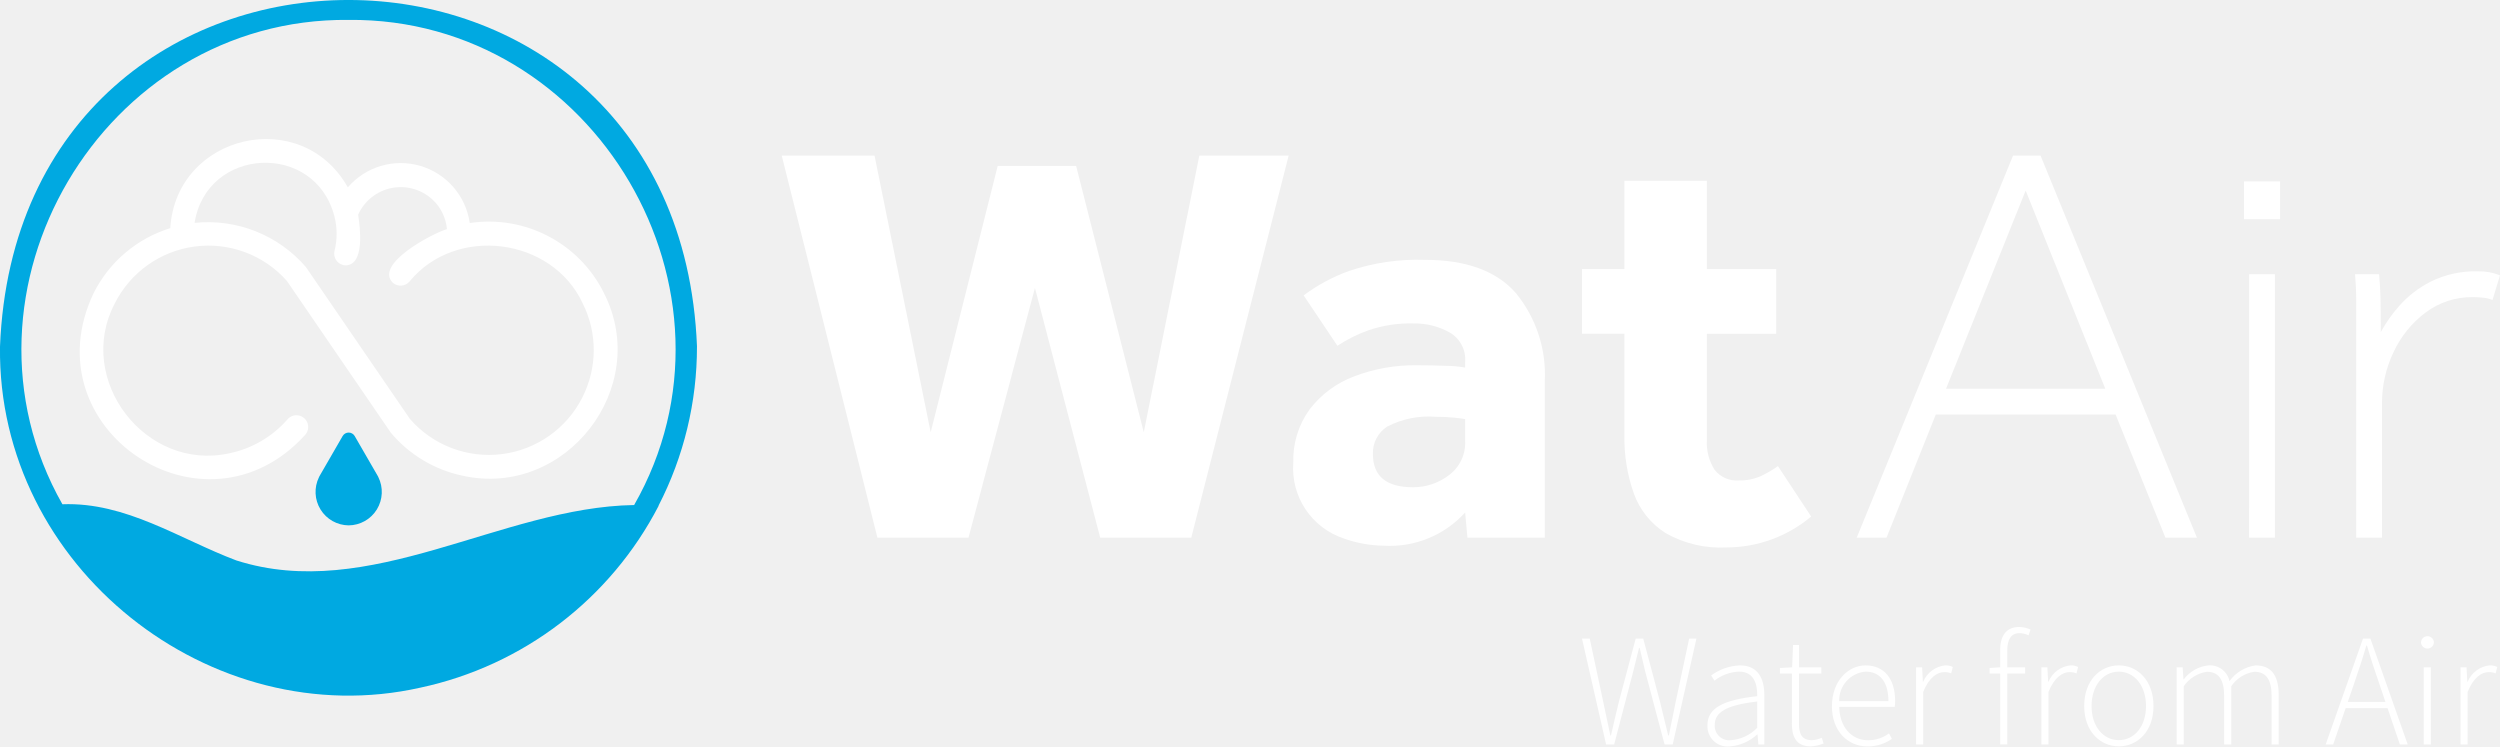
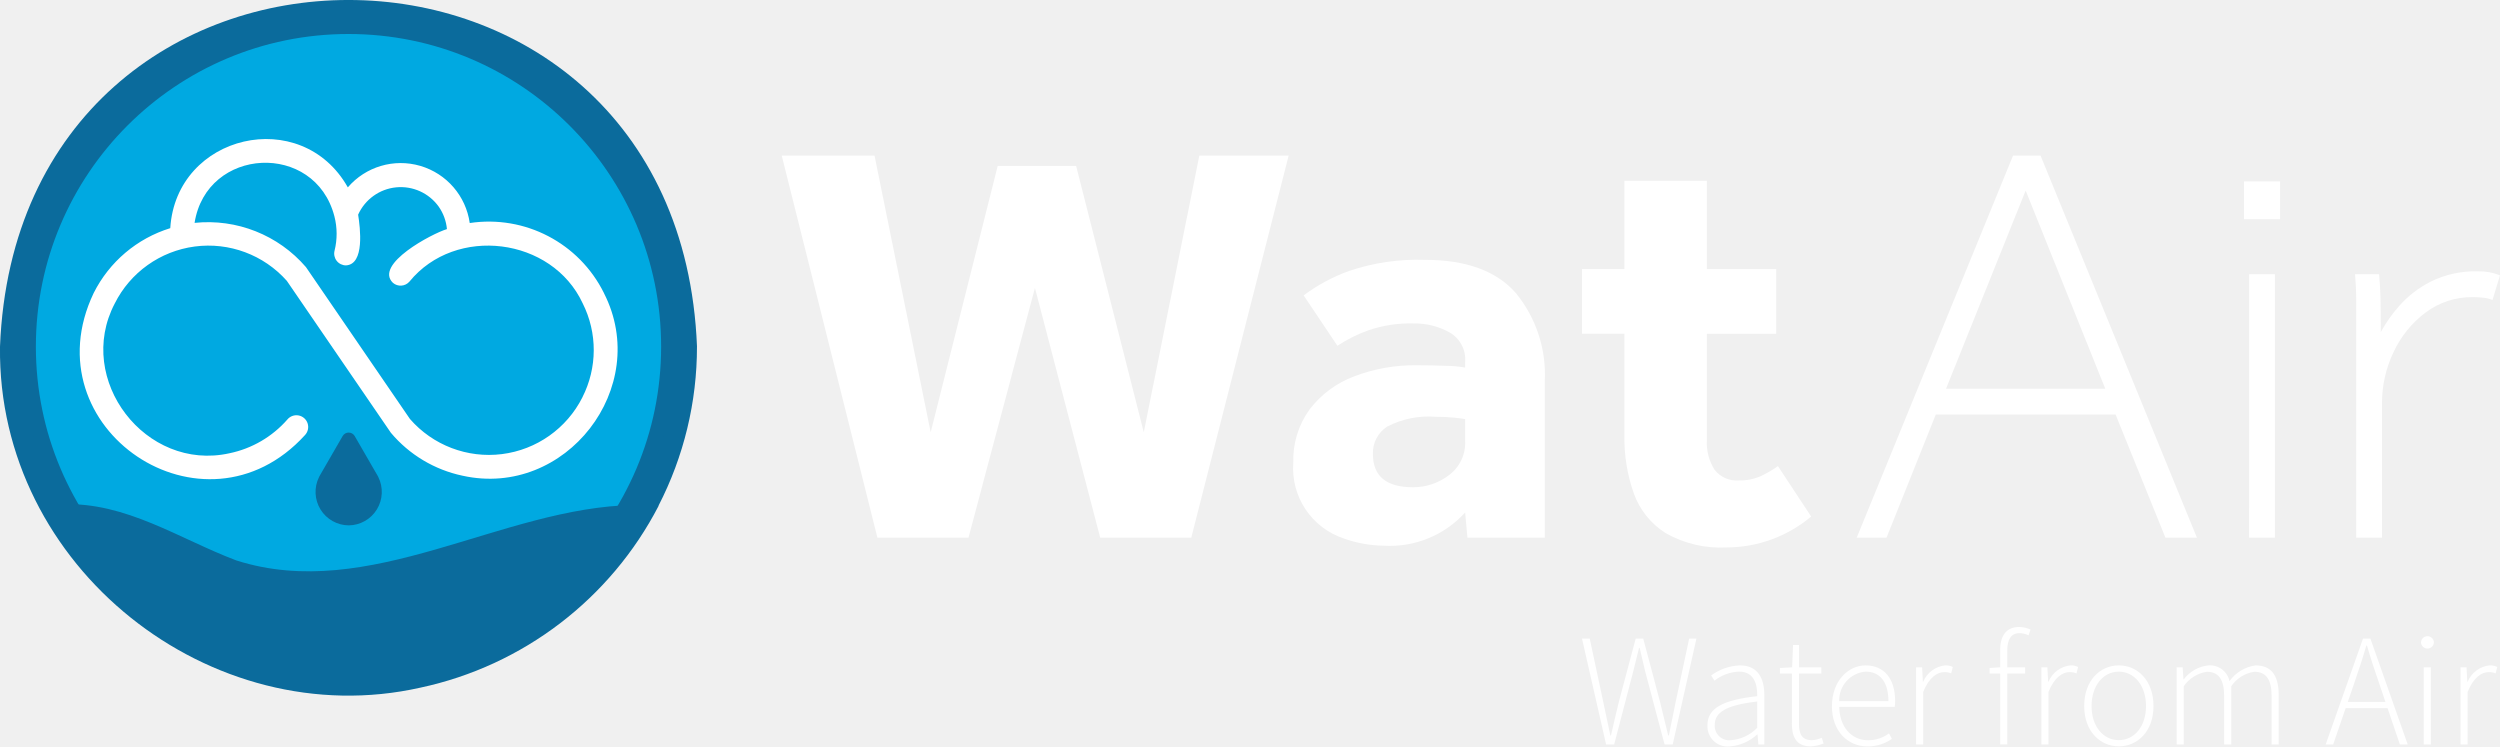
<svg xmlns="http://www.w3.org/2000/svg" width="229.503" height="68.52" viewBox="0 0 229.503 68.52">
  <defs>
    <clipPath id="clip-path">
      <rect id="Rectangle_3" data-name="Rectangle 3" width="229.503" height="68.52" transform="translate(0 0)" fill="#fff" />
    </clipPath>
  </defs>
  <g id="Group_4" data-name="Group 4" transform="translate(0 0)">
    <path id="Path_1" data-name="Path 1" d="M80.548,49.36,71.765,14.284h8.518l5.154,25.4L91.59,15.231h7.2L105,39.684l5.1-25.4h8.2l-8.94,35.076H101L95.008,26.432l-6.1,22.928Z" fill="#fff" />
    <g id="Group_3" data-name="Group 3">
+       <circle id="brand-icon-blue" cx="31.993" cy="31.821" r="29.8" fill="#00a9e1" />
+       <circle cx="31.993" cy="31.821" r="29.8" fill="none" stroke="#0b6b9c" stroke-width="2.2" />
      <g id="Group_2" data-name="Group 2" clip-path="url(#clip-path)">
        <path id="Path_2" data-name="Path 2" d="M134.712,49.36l-.21-2.314a9.326,9.326,0,0,1-7.468,3.05,11.31,11.31,0,0,1-3.654-.657,6.793,6.793,0,0,1-4.654-6.968,7.923,7.923,0,0,1,1.5-4.891,9.217,9.217,0,0,1,4.075-3.024,15.542,15.542,0,0,1,5.785-1.025c.875,0,1.762.018,2.655.052a10.836,10.836,0,0,1,1.762.159v-.526a2.862,2.862,0,0,0-1.446-2.709,6.582,6.582,0,0,0-3.287-.815,11.917,11.917,0,0,0-4.154.631,13.365,13.365,0,0,0-2.84,1.42l-3.1-4.627a16.147,16.147,0,0,1,4.153-2.236,19.666,19.666,0,0,1,7-1.025q5.627,0,8.309,3.024A11.8,11.8,0,0,1,141.812,35V49.36Zm-.21-8.887v-2c-.176-.034-.509-.079-1-.131a15.854,15.854,0,0,0-1.683-.079,8.286,8.286,0,0,0-4.469.894,2.878,2.878,0,0,0-1.316,2.524q0,3.05,3.682,3.05a5.409,5.409,0,0,0,3.286-1.1,3.681,3.681,0,0,0,1.5-3.154" fill="#fff" />
        <path id="Path_3" data-name="Path 3" d="M149.121,39.946V30.639h-3.892V24.7h3.892V16.6h7.572v8.1h6.365v5.943h-6.365v9.728a4.627,4.627,0,0,0,.711,2.761,2.579,2.579,0,0,0,2.235.972,4.688,4.688,0,0,0,2-.394,10.138,10.138,0,0,0,1.578-.92l3.05,4.628a12.122,12.122,0,0,1-7.783,2.839,10.248,10.248,0,0,1-5.574-1.315,7.191,7.191,0,0,1-2.919-3.628,15.22,15.22,0,0,1-.868-5.364" fill="#fff" />
        <path id="Path_4" data-name="Path 4" d="M170.448,49.359,184.8,14.284h2.525l14.356,35.075h-2.892l-4.576-11.306H177.706l-4.523,11.306Zm8.2-13.672h14.619l-7.309-18.195Z" fill="#fff" />
        <path id="Path_5" data-name="Path 5" d="M206,16.65h3.313v3.471H206Zm.473,8.52h2.366V49.36H206.47Z" fill="#fff" />
        <path id="Path_6" data-name="Path 6" d="M216.3,49.36V27.274c0-.632-.036-1.332-.106-2.1h2.209q.105,1.158.131,2.209t.027,3.1a13.135,13.135,0,0,1,1.682-2.392,9.781,9.781,0,0,1,2.893-2.235,9.214,9.214,0,0,1,4.364-.947,4.972,4.972,0,0,1,2,.368l-.683,2.261a3.018,3.018,0,0,0-.869-.21,9.147,9.147,0,0,0-.92-.052,7.084,7.084,0,0,0-4.365,1.419,9.6,9.6,0,0,0-2.944,3.655A10.8,10.8,0,0,0,218.67,37V49.36Z" fill="#fff" />
        <path id="Path_7" data-name="Path 7" d="M145.229,58.623h.711l1.222,5.729q.333,1.583.67,3.167h.058c.231-1.055.486-2.113.743-3.167l1.526-5.729h.69l1.525,5.729c.257,1.051.513,2.11.77,3.167h.059c.222-1.057.421-2.115.643-3.167l1.222-5.729h.666l-2.177,9.72h-.747l-1.772-6.673c-.174-.765-.345-1.428-.513-2.19h-.06c-.17.762-.366,1.425-.54,2.19l-1.743,6.673h-.74Z" fill="#fff" />
        <path id="Path_8" data-name="Path 8" d="M156.745,66.581c0-1.575,1.42-2.324,4.57-2.671.021-1.089-.277-2.254-1.67-2.254a3.883,3.883,0,0,0-2.257.832l-.3-.485a4.767,4.767,0,0,1,2.635-.919c1.678,0,2.245,1.217,2.245,2.734v4.525h-.551l-.072-.921h-.032a4.168,4.168,0,0,1-2.514,1.1,1.856,1.856,0,0,1-2.053-1.939m4.57.234V64.4c-2.909.337-3.9,1.012-3.9,2.141a1.33,1.33,0,0,0,1.5,1.408,3.723,3.723,0,0,0,2.4-1.139" fill="#fff" />
        <path id="Path_9" data-name="Path 9" d="M164.5,66.387V61.829h-1.1v-.507l1.12-.062.083-2.05h.554v2.05H167.2v.569H165.15v4.607c0,.9.227,1.515,1.2,1.515a2.577,2.577,0,0,0,.888-.224l.172.527a4.061,4.061,0,0,1-1.157.266c-1.36,0-1.758-.864-1.758-2.133" fill="#fff" />
        <path id="Path_10" data-name="Path 10" d="M168.176,64.815c0-2.31,1.5-3.731,3.089-3.731,1.679,0,2.711,1.195,2.711,3.277a3.048,3.048,0,0,1-.037.53h-5.093c.024,1.788,1.071,3.066,2.666,3.066a3.2,3.2,0,0,0,1.9-.628l.268.5a3.883,3.883,0,0,1-2.233.695c-1.809,0-3.275-1.39-3.275-3.7m5.187-.46c0-1.809-.82-2.708-2.092-2.708a2.642,2.642,0,0,0-2.428,2.708Z" fill="#fff" />
        <path id="Path_11" data-name="Path 11" d="M175.9,61.26h.552l.07,1.321h.033a2.458,2.458,0,0,1,2.015-1.5,1.468,1.468,0,0,1,.7.148l-.147.59a1.6,1.6,0,0,0-.641-.119c-.637,0-1.393.484-1.933,1.824v4.817H175.9Z" fill="#fff" />
        <path id="Path_12" data-name="Path 12" d="M182.645,61.322l.989-.062h2.274v.57h-3.263Zm.974-1.637c0-1.406.631-2.13,1.752-2.13a2.65,2.65,0,0,1,1.032.239l-.177.531a1.917,1.917,0,0,0-.842-.2c-.765,0-1.114.58-1.114,1.6v8.614h-.651Z" fill="#fff" />
        <path id="Path_13" data-name="Path 13" d="M187.4,61.26h.551l.071,1.321h.033a2.458,2.458,0,0,1,2.015-1.5,1.462,1.462,0,0,1,.7.148l-.146.59a1.6,1.6,0,0,0-.641-.119c-.638,0-1.393.484-1.932,1.824v4.817H187.4Z" fill="#fff" />
        <path id="Path_14" data-name="Path 14" d="M191.331,64.815c0-2.369,1.48-3.731,3.181-3.731s3.181,1.362,3.181,3.731c0,2.343-1.479,3.7-3.181,3.7s-3.181-1.362-3.181-3.7m5.677,0c0-1.864-1.065-3.156-2.5-3.156s-2.5,1.292-2.5,3.156,1.065,3.13,2.5,3.13,2.5-1.265,2.5-3.13" fill="#fff" />
        <path id="Path_15" data-name="Path 15" d="M199.819,61.26h.552l.07,1.1h.032a3.284,3.284,0,0,1,2.24-1.276,1.833,1.833,0,0,1,1.956,1.446,3.526,3.526,0,0,1,2.4-1.446c1.41,0,2.118.888,2.118,2.717v4.543h-.652V63.886c0-1.5-.5-2.216-1.587-2.216A3.073,3.073,0,0,0,204.831,63v5.343h-.653V63.886c0-1.5-.5-2.216-1.586-2.216A3.132,3.132,0,0,0,200.47,63v5.343h-.651Z" fill="#fff" />
        <path id="Path_16" data-name="Path 16" d="M216.927,58.623h.679l3.425,9.72h-.72L218.37,62.62c-.395-1.154-.738-2.172-1.079-3.357h-.059c-.34,1.186-.682,2.2-1.077,3.357l-1.968,5.723H213.5Zm-1.861,5.816h4.359v.567h-4.359Z" fill="#fff" />
        <path id="Path_17" data-name="Path 17" d="M222.25,58.971a.593.593,0,0,1,1.185,0,.593.593,0,0,1-1.185,0m.253,2.289h.652v7.083H222.5Z" fill="#fff" />
        <path id="Path_18" data-name="Path 18" d="M225.88,61.26h.552l.07,1.321h.033a2.46,2.46,0,0,1,2.015-1.5,1.468,1.468,0,0,1,.7.148l-.147.59a1.6,1.6,0,0,0-.641-.119c-.637,0-1.393.484-1.932,1.824v4.817h-.652Z" fill="#fff" />
        <path id="Path_19" data-name="Path 19" d="M55.453,26.927l0-.006a.138.138,0,0,0-.014-.027,11.791,11.791,0,0,0-12.316-6.419A6.4,6.4,0,0,0,31.931,17.2c-4.258-7.566-15.762-4.886-16.3,3.745A11.74,11.74,0,0,0,8.6,26.9h0C2.667,39.339,18.728,50.144,28.007,39.931a1.08,1.08,0,1,0-1.625-1.422,9.667,9.667,0,0,1-5.313,3.1c-7.7,1.716-14.2-6.754-10.537-13.744a9.62,9.62,0,0,1,15.8-2.082l9.55,13.944a11.762,11.762,0,0,0,6.579,3.943c9.463,2.1,17.389-8.1,12.989-16.747m-1.982,9.55h0A9.612,9.612,0,0,1,37.632,38.46L28.086,24.52a11.863,11.863,0,0,0-10.223-4.06c1.1-6.994,11.053-7.5,12.836-.6h0a6.415,6.415,0,0,1,.013,3.154,1.085,1.085,0,0,0,1.047,1.349c1.736-.092,1.308-3.446,1.118-4.656a4.288,4.288,0,0,1,7.4-.734l0,0h0a4.264,4.264,0,0,1,.752,2.059c-1.345.4-6.705,3.228-4.962,4.929a1.08,1.08,0,0,0,1.523-.112c4.231-5.186,13.086-4.069,15.9,1.995a9.553,9.553,0,0,1-.028,8.633" fill="#fff" />
-         <path id="Path_20" data-name="Path 20" d="M32.011,48.23a3.069,3.069,0,0,1-2.729-4.421.548.548,0,0,1,.04-.085l2.136-3.7a.638.638,0,0,1,1.1,0l2.137,3.7c.012.023.024.047.034.07a3.07,3.07,0,0,1-2.722,4.436" fill="#00a9e1" />
-         <path id="Path_21" data-name="Path 21" d="M63.985,31.821C62.308-10.6,1.687-10.617,0,31.821c-.257,20.27,19.385,35.63,38.588,31.307a32.215,32.215,0,0,0,21.879-16.7l-.017,0a31.829,31.829,0,0,0,3.533-14.606m-5.77,14.541c-12.193.19-24.268,9-36.525,5.083-5.236-1.977-10.121-5.374-15.959-5.154C-5.352,26.751,9.41,1.607,31.993,1.827c22.618-.222,37.382,25,26.222,44.535" fill="#00a9e1" />
+         <path id="Path_20" data-name="Path 20" d="M32.011,48.23a3.069,3.069,0,0,1-2.729-4.421.548.548,0,0,1,.04-.085l2.136-3.7a.638.638,0,0,1,1.1,0l2.137,3.7c.012.023.024.047.034.07a3.07,3.07,0,0,1-2.722,4.436" fill="#0b6b9c" />
+         <path id="Path_21" data-name="Path 21" d="M63.985,31.821C62.308-10.6,1.687-10.617,0,31.821c-.257,20.27,19.385,35.63,38.588,31.307a32.215,32.215,0,0,0,21.879-16.7l-.017,0a31.829,31.829,0,0,0,3.533-14.606m-5.77,14.541c-12.193.19-24.268,9-36.525,5.083-5.236-1.977-10.121-5.374-15.959-5.154C-5.352,26.751,9.41,1.607,31.993,1.827c22.618-.222,37.382,25,26.222,44.535" fill="#0b6b9c" />
      </g>
    </g>
  </g>
</svg>
